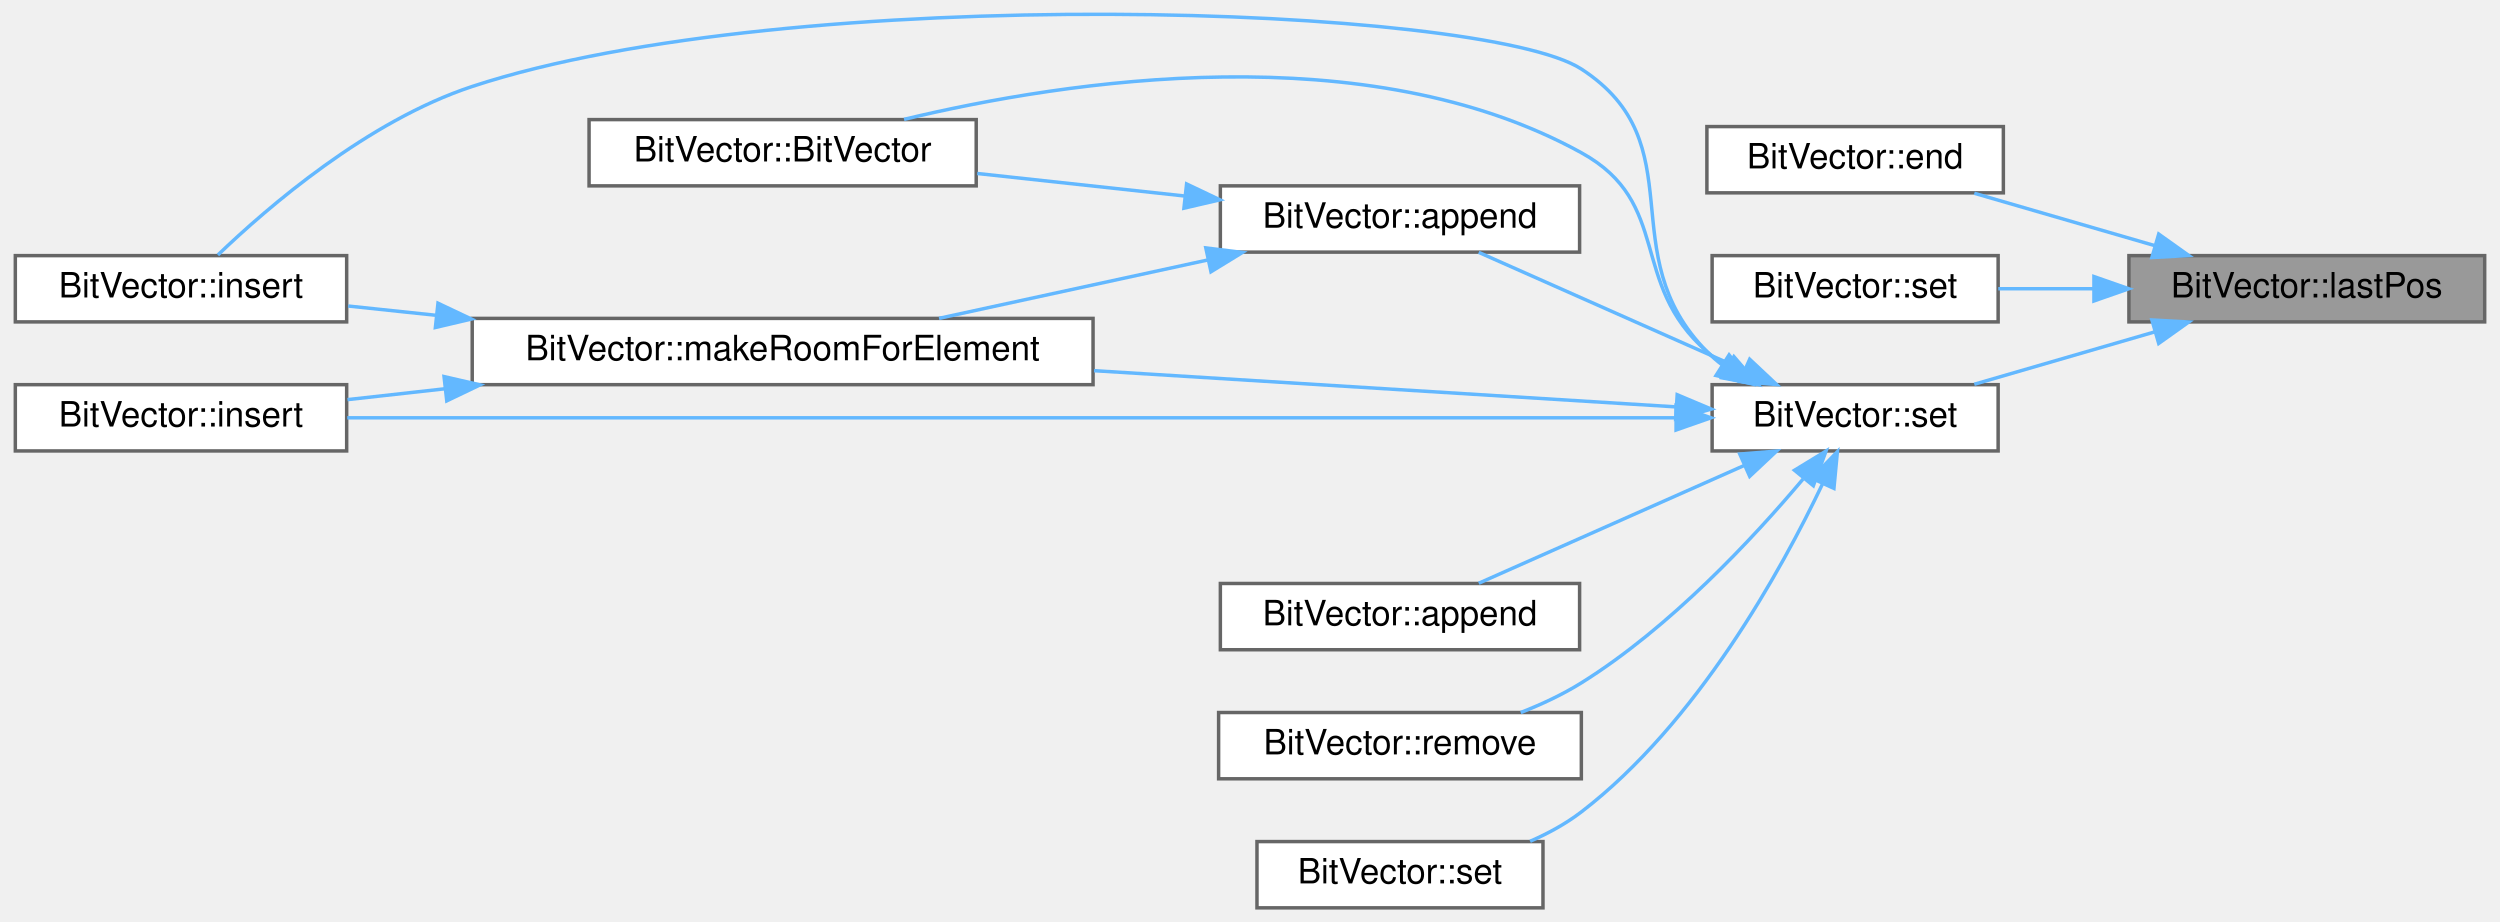
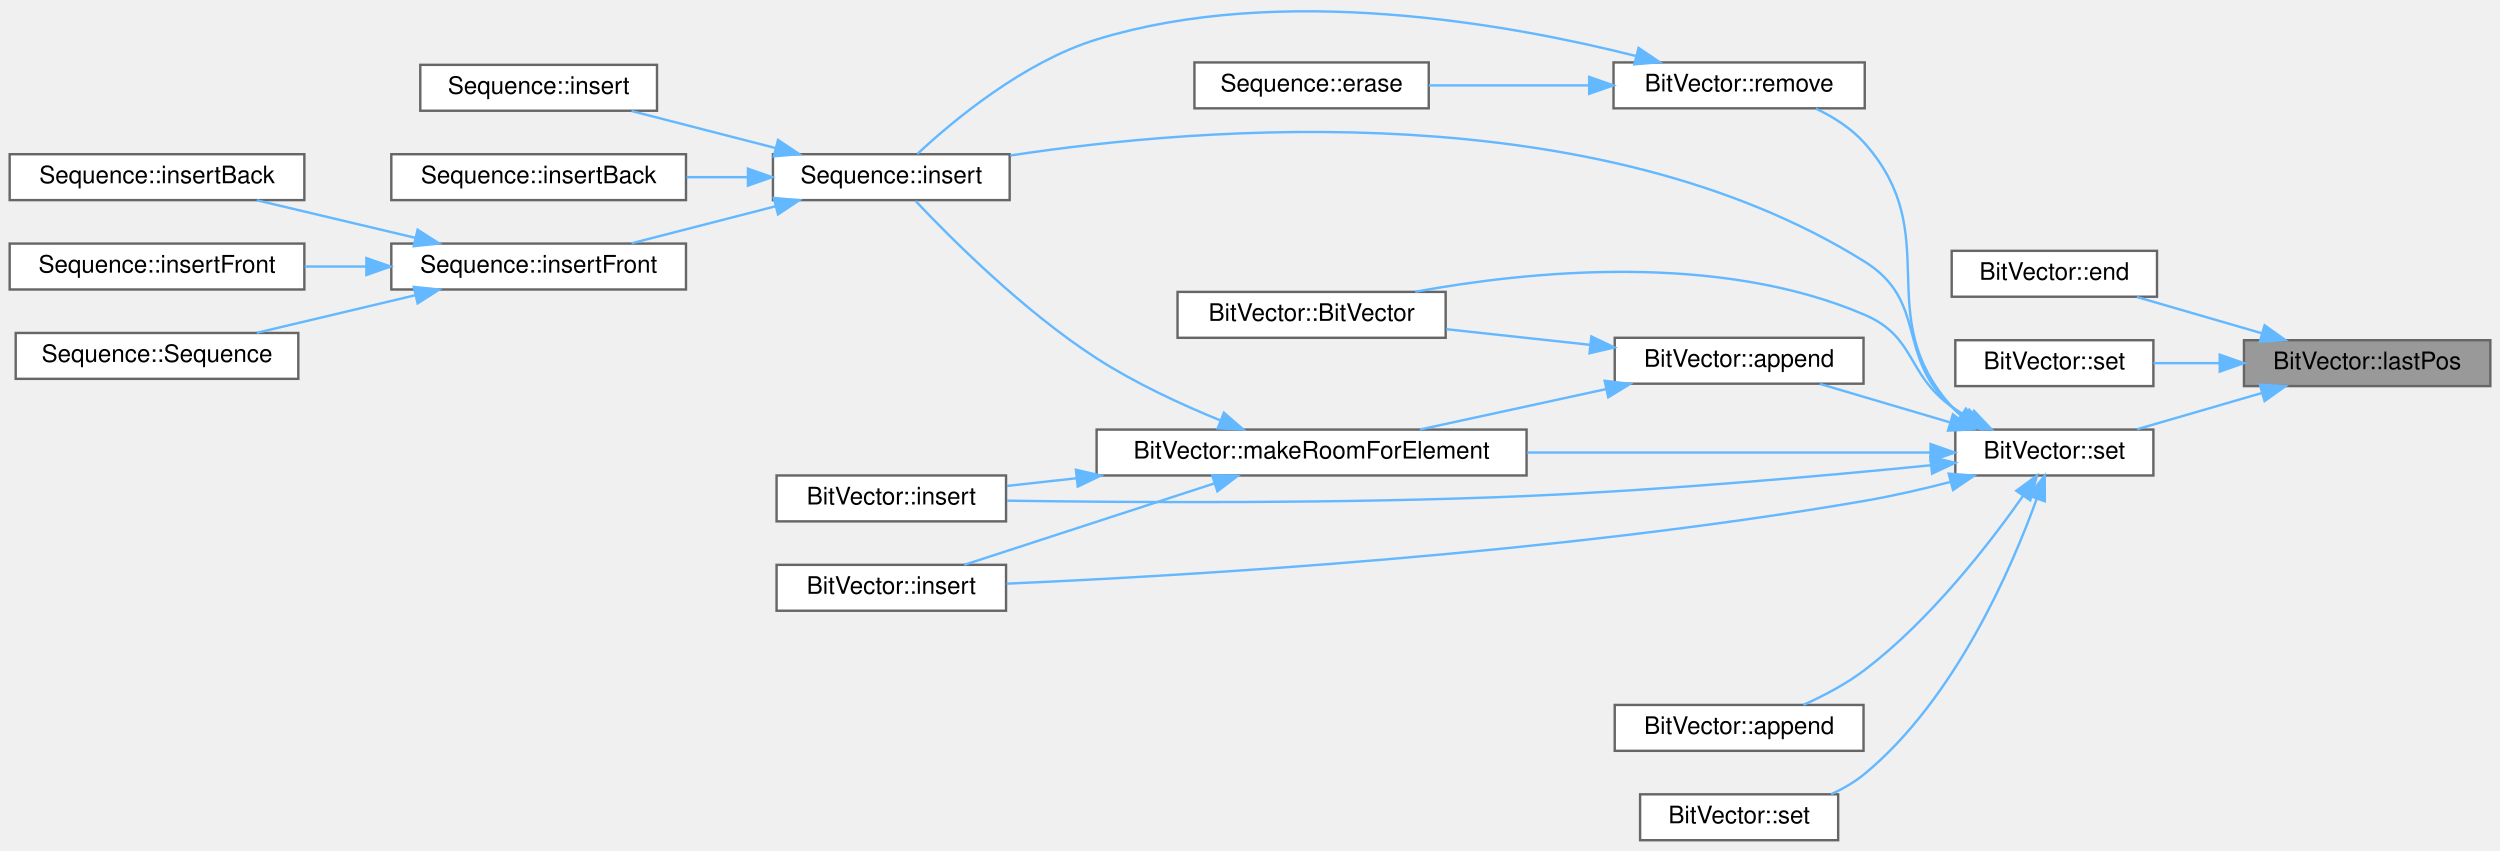
- <svg xmlns="http://www.w3.org/2000/svg" xmlns:xlink="http://www.w3.org/1999/xlink" width="716pt" height="264pt" viewBox="0.00 0.00 716.00 264.29">
-   <g id="graph0" class="graph" transform="scale(1 1) rotate(0) translate(4 260.29)">
+ <svg xmlns="http://www.w3.org/2000/svg" xmlns:xlink="http://www.w3.org/1999/xlink" width="1035pt" height="352pt" viewBox="0.00 0.00 1035.00 351.69">
+   <g id="graph0" class="graph" transform="scale(1 1) rotate(0) translate(4 347.69)">
    <g id="Node000001" class="node">
      <g id="a_Node000001">
        <a xlink:title="Last postion of the vector.">
-           <polygon fill="#999999" stroke="#666666" points="708,-187 606,-187 606,-168 708,-168 708,-187" />
-           <text text-anchor="middle" x="657" y="-175" font-family="Helvetica,sans-Serif" font-size="10.00">BitVector::lastPos</text>
+           <polygon fill="#999999" stroke="#666666" points="1027,-207 925,-207 925,-188 1027,-188 1027,-207" />
+           <text text-anchor="middle" x="976" y="-195" font-family="Helvetica,sans-Serif" font-size="10.00">BitVector::lastPos</text>
        </a>
      </g>
    </g>
    <g id="Node000002" class="node">
      <g id="a_Node000002">
        <a xlink:href="class_bit_vector.html#a0608b1bfe67ad7972903a602eb42e404" target="_top" xlink:title="Give an iterator to end an iteration.">
-           <polygon fill="white" stroke="#666666" points="570,-224 485,-224 485,-205 570,-205 570,-224" />
-           <text text-anchor="middle" x="527.5" y="-212" font-family="Helvetica,sans-Serif" font-size="10.00">BitVector::end</text>
+           <polygon fill="white" stroke="#666666" points="889,-244 804,-244 804,-225 889,-225 889,-244" />
+           <text text-anchor="middle" x="846.5" y="-232" font-family="Helvetica,sans-Serif" font-size="10.00">BitVector::end</text>
        </a>
      </g>
    </g>
    <g id="edge1_Node000001_Node000002" class="edge">
      <g id="a_edge1_Node000001_Node000002">
        <a xlink:title=" ">
-           <path fill="none" stroke="#63b8ff" d="M613.52,-189.83C596.64,-194.73 577.5,-200.28 561.67,-204.88" />
-           <polygon fill="#63b8ff" stroke="#63b8ff" points="614.54,-193.18 623.17,-187.03 612.59,-186.45 614.54,-193.18" />
+           <path fill="none" stroke="#63b8ff" d="M932.52,-209.83C915.64,-214.73 896.5,-220.28 880.67,-224.88" />
+           <polygon fill="#63b8ff" stroke="#63b8ff" points="933.54,-213.18 942.17,-207.03 931.59,-206.45 933.54,-213.18" />
        </a>
      </g>
    </g>
    <g id="Node000003" class="node">
      <g id="a_Node000003">
        <a xlink:href="class_bit_vector.html#a9c63a7f853693a19595fa92d487f92b5" target="_top" xlink:title="Modify a bit inside BitVector::_data.">
-           <polygon fill="white" stroke="#666666" points="568.5,-187 486.5,-187 486.5,-168 568.5,-168 568.5,-187" />
-           <text text-anchor="middle" x="527.5" y="-175" font-family="Helvetica,sans-Serif" font-size="10.00">BitVector::set</text>
+           <polygon fill="white" stroke="#666666" points="887.5,-207 805.5,-207 805.5,-188 887.5,-188 887.5,-207" />
+           <text text-anchor="middle" x="846.5" y="-195" font-family="Helvetica,sans-Serif" font-size="10.00">BitVector::set</text>
        </a>
      </g>
    </g>
    <g id="edge2_Node000001_Node000003" class="edge">
      <g id="a_edge2_Node000001_Node000003">
        <a xlink:title=" ">
-           <path fill="none" stroke="#63b8ff" d="M595.96,-177.5C586.66,-177.5 577.26,-177.5 568.54,-177.5" />
-           <polygon fill="#63b8ff" stroke="#63b8ff" points="595.97,-181 605.97,-177.5 595.97,-174 595.97,-181" />
+           <path fill="none" stroke="#63b8ff" d="M914.96,-197.5C905.66,-197.5 896.26,-197.5 887.54,-197.5" />
+           <polygon fill="#63b8ff" stroke="#63b8ff" points="914.97,-201 924.97,-197.5 914.97,-194 914.97,-201" />
        </a>
      </g>
    </g>
    <g id="Node000004" class="node">
      <g id="a_Node000004">
        <a xlink:href="class_bit_vector.html#aca24053f655c825de0f06ec86fff1cec" target="_top" xlink:title="Replace an element by another element. Can add an element to the list if index = BitVector::_element_...">
-           <polygon fill="white" stroke="#666666" points="568.5,-150 486.5,-150 486.5,-131 568.5,-131 568.5,-150" />
-           <text text-anchor="middle" x="527.5" y="-138" font-family="Helvetica,sans-Serif" font-size="10.00">BitVector::set</text>
+           <polygon fill="white" stroke="#666666" points="887.5,-170 805.5,-170 805.5,-151 887.5,-151 887.5,-170" />
+           <text text-anchor="middle" x="846.5" y="-158" font-family="Helvetica,sans-Serif" font-size="10.00">BitVector::set</text>
        </a>
      </g>
    </g>
    <g id="edge3_Node000001_Node000004" class="edge">
      <g id="a_edge3_Node000001_Node000004">
        <a xlink:title=" ">
-           <path fill="none" stroke="#63b8ff" d="M613.52,-165.17C596.64,-160.27 577.5,-154.72 561.67,-150.12" />
-           <polygon fill="#63b8ff" stroke="#63b8ff" points="612.59,-168.55 623.17,-167.97 614.54,-161.82 612.59,-168.55" />
+           <path fill="none" stroke="#63b8ff" d="M932.52,-185.17C915.64,-180.27 896.5,-174.72 880.67,-170.12" />
+           <polygon fill="#63b8ff" stroke="#63b8ff" points="931.59,-188.55 942.17,-187.97 933.54,-181.82 931.59,-188.55" />
        </a>
      </g>
    </g>
    <g id="Node000005" class="node">
      <g id="a_Node000005">
        <a xlink:href="class_bit_vector.html#afbdbe8a5003f5941ffd5ab095cf87d88" target="_top" xlink:title="Add an element at the end of the vector.">
-           <polygon fill="white" stroke="#666666" points="448.5,-207 345.5,-207 345.5,-188 448.5,-188 448.5,-207" />
-           <text text-anchor="middle" x="397" y="-195" font-family="Helvetica,sans-Serif" font-size="10.00">BitVector::append</text>
+           <polygon fill="white" stroke="#666666" points="767.5,-208 664.5,-208 664.5,-189 767.5,-189 767.5,-208" />
+           <text text-anchor="middle" x="716" y="-196" font-family="Helvetica,sans-Serif" font-size="10.00">BitVector::append</text>
        </a>
      </g>
    </g>
    <g id="edge4_Node000004_Node000005" class="edge">
      <g id="a_edge4_Node000004_Node000005">
        <a xlink:title=" ">
-           <path fill="none" stroke="#63b8ff" d="M495.8,-154.12C472.29,-164.55 440.45,-178.67 419.58,-187.93" />
-           <polygon fill="#63b8ff" stroke="#63b8ff" points="497.27,-157.29 504.99,-150.04 494.43,-150.9 497.27,-157.29" />
+           <path fill="none" stroke="#63b8ff" d="M803.11,-173.04C785.63,-178.2 765.7,-184.1 749.42,-188.91" />
+           <polygon fill="#63b8ff" stroke="#63b8ff" points="804.48,-176.28 813.07,-170.09 802.49,-169.57 804.48,-176.28" />
        </a>
      </g>
    </g>
    <g id="Node000006" class="node">
      <g id="a_Node000006">
        <a xlink:href="class_bit_vector.html#a5547d55a697d61de026d0a94e743624b" target="_top" xlink:title="Construct a new Bit Vector object.">
-           <polygon fill="white" stroke="#666666" points="275.5,-226 164.5,-226 164.5,-207 275.5,-207 275.5,-226" />
-           <text text-anchor="middle" x="220" y="-214" font-family="Helvetica,sans-Serif" font-size="10.00">BitVector::BitVector</text>
-         </a>
-       </g>
-     </g>
-     <g id="edge10_Node000004_Node000006" class="edge">
-       <g id="a_edge10_Node000004_Node000006">
-         <a xlink:title=" ">
-           <path fill="none" stroke="#63b8ff" d="M490.61,-155.22C488.63,-156.55 486.74,-157.97 485,-159.5 462.44,-179.22 475.24,-202.04 449,-216.5 387.47,-250.42 301.65,-237.3 254.81,-226.07" />
-           <polygon fill="#63b8ff" stroke="#63b8ff" points="492.74,-158.04 499.66,-150.02 489.24,-151.97 492.74,-158.04" />
+           <polygon fill="white" stroke="#666666" points="594.5,-227 483.5,-227 483.5,-208 594.5,-208 594.5,-227" />
+           <text text-anchor="middle" x="539" y="-215" font-family="Helvetica,sans-Serif" font-size="10.00">BitVector::BitVector</text>
+         </a>
+       </g>
+     </g>
+     <g id="edge17_Node000004_Node000006" class="edge">
+       <g id="a_edge17_Node000004_Node000006">
+         <a xlink:title=" ">
+           <path fill="none" stroke="#63b8ff" d="M811.49,-174.73C808.89,-176.22 806.36,-177.81 804,-179.5 785.08,-193.03 789.37,-208.31 768,-217.5 707.46,-243.54 629.22,-235.71 581.92,-227.05" />
+           <polygon fill="#63b8ff" stroke="#63b8ff" points="813.23,-177.77 820.5,-170.07 810.01,-171.56 813.23,-177.77" />
        </a>
      </g>
    </g>
    <g id="Node000007" class="node">
      <g id="a_Node000007">
        <a xlink:href="class_bit_vector.html#a686af396e4dff1536b7588213726c4cc" target="_top" xlink:title="Insert a number of blank position inside BitVector::_data.">
-           <polygon fill="white" stroke="#666666" points="309,-169 131,-169 131,-150 309,-150 309,-169" />
-           <text text-anchor="middle" x="220" y="-157" font-family="Helvetica,sans-Serif" font-size="10.00">BitVector::makeRoomForElement</text>
-         </a>
-       </g>
-     </g>
-     <g id="edge13_Node000004_Node000007" class="edge">
-       <g id="a_edge13_Node000004_Node000007">
-         <a xlink:title=" ">
-           <path fill="none" stroke="#63b8ff" d="M476.1,-143.63C430.87,-146.45 363.46,-150.64 309.29,-154.01" />
-           <polygon fill="#63b8ff" stroke="#63b8ff" points="476.48,-147.12 486.25,-143 476.05,-140.13 476.48,-147.12" />
+           <polygon fill="white" stroke="#666666" points="628,-170 450,-170 450,-151 628,-151 628,-170" />
+           <text text-anchor="middle" x="539" y="-158" font-family="Helvetica,sans-Serif" font-size="10.00">BitVector::makeRoomForElement</text>
+         </a>
+       </g>
+     </g>
+     <g id="edge21_Node000004_Node000007" class="edge">
+       <g id="a_edge21_Node000004_Node000007">
+         <a xlink:title=" ">
+           <path fill="none" stroke="#63b8ff" d="M795.1,-160.5C749.87,-160.5 682.46,-160.5 628.29,-160.5" />
+           <polygon fill="#63b8ff" stroke="#63b8ff" points="795.25,-164 805.25,-160.5 795.25,-157 795.25,-164" />
        </a>
      </g>
    </g>
    <g id="Node000008" class="node">
      <g id="a_Node000008">
+         <a xlink:href="class_sequence.html#aa48778c592160ac60319f780817f491c" target="_top" xlink:title="Insert a number of chars at the position position .">
+           <polygon fill="white" stroke="#666666" points="414,-284 316,-284 316,-265 414,-265 414,-284" />
+           <text text-anchor="middle" x="365" y="-272" font-family="Helvetica,sans-Serif" font-size="10.00">Sequence::insert</text>
+         </a>
+       </g>
+     </g>
+     <g id="edge18_Node000004_Node000008" class="edge">
+       <g id="a_edge18_Node000004_Node000008">
+         <a xlink:title=" ">
+           <path fill="none" stroke="#63b8ff" d="M809.4,-175.29C807.5,-176.59 805.68,-178 804,-179.5 780.82,-200.24 794.37,-223.02 768,-239.5 657.21,-308.75 494.49,-295.68 414.3,-283.47" />
+           <polygon fill="#63b8ff" stroke="#63b8ff" points="811.3,-178.23 818.16,-170.16 807.76,-172.19 811.3,-178.23" />
+         </a>
+       </g>
+     </g>
+     <g id="Node000015" class="node">
+       <g id="a_Node000015">
        <a xlink:href="class_bit_vector.html#a9f86c96c013632abd9d18feafe78d72e" target="_top" xlink:title="Insert a number_of_elements inside the vector at the index pos .">
-           <polygon fill="white" stroke="#666666" points="95,-187 0,-187 0,-168 95,-168 95,-187" />
-           <text text-anchor="middle" x="47.5" y="-175" font-family="Helvetica,sans-Serif" font-size="10.00">BitVector::insert</text>
-         </a>
-       </g>
-     </g>
-     <g id="edge11_Node000004_Node000008" class="edge">
-       <g id="a_edge11_Node000004_Node000008">
-         <a xlink:title=" ">
-           <path fill="none" stroke="#63b8ff" d="M489.46,-155.59C487.88,-156.8 486.38,-158.11 485,-159.5 457.3,-187.51 482.03,-219.03 449,-240.5 420.7,-258.89 222.44,-265.61 131,-235.5 101.07,-225.64 72.44,-200.97 58.08,-187.19" />
-           <polygon fill="#63b8ff" stroke="#63b8ff" points="491.36,-158.53 497.93,-150.22 487.61,-152.62 491.36,-158.53" />
+           <polygon fill="white" stroke="#666666" points="412.5,-151 317.5,-151 317.5,-132 412.5,-132 412.5,-151" />
+           <text text-anchor="middle" x="365" y="-139" font-family="Helvetica,sans-Serif" font-size="10.00">BitVector::insert</text>
+         </a>
+       </g>
+     </g>
+     <g id="edge19_Node000004_Node000015" class="edge">
+       <g id="a_edge19_Node000004_Node000015">
+         <a xlink:title=" ">
+           <path fill="none" stroke="#63b8ff" d="M795.32,-155.22C751.28,-150.85 685.47,-144.98 628,-142.5 552.79,-139.25 465.32,-139.78 412.88,-140.57" />
+           <polygon fill="#63b8ff" stroke="#63b8ff" points="795.17,-158.72 805.47,-156.24 795.87,-151.76 795.17,-158.72" />
+         </a>
+       </g>
+     </g>
+     <g id="Node000016" class="node">
+       <g id="a_Node000016">
+         <a xlink:href="class_bit_vector.html#a915743b3f94c75c22317d160bfa741ff" target="_top" xlink:title="Insert a number_of_elements inside the vector at the index pos .">
+           <polygon fill="white" stroke="#666666" points="412.5,-114 317.5,-114 317.5,-95 412.5,-95 412.5,-114" />
+           <text text-anchor="middle" x="365" y="-102" font-family="Helvetica,sans-Serif" font-size="10.00">BitVector::insert</text>
+         </a>
+       </g>
+     </g>
+     <g id="edge20_Node000004_Node000016" class="edge">
+       <g id="a_edge20_Node000004_Node000016">
+         <a xlink:title=" ">
+           <path fill="none" stroke="#63b8ff" d="M803.57,-148.35C792.12,-145.39 779.65,-142.51 768,-140.5 640.6,-118.51 488.03,-109.52 412.75,-106.21" />
+           <polygon fill="#63b8ff" stroke="#63b8ff" points="802.76,-151.76 813.33,-150.94 804.56,-144.99 802.76,-151.76" />
+         </a>
+       </g>
+     </g>
+     <g id="Node000017" class="node">
+       <g id="a_Node000017">
+         <a xlink:href="class_bit_vector.html#a2af5c1a1a0050e2b52d06c38436280fd" target="_top" xlink:title="Add an element at the end of the vector.">
+           <polygon fill="white" stroke="#666666" points="767.5,-56 664.5,-56 664.5,-37 767.5,-37 767.5,-56" />
+           <text text-anchor="middle" x="716" y="-44" font-family="Helvetica,sans-Serif" font-size="10.00">BitVector::append</text>
+         </a>
+       </g>
+     </g>
+     <g id="edge16_Node000004_Node000017" class="edge">
+       <g id="a_edge16_Node000004_Node000017">
+         <a xlink:title=" ">
+           <path fill="none" stroke="#63b8ff" d="M833.54,-142.54C819.67,-122.81 795.21,-91.18 768,-70.5 760.36,-64.7 751.1,-59.82 742.58,-56.01" />
+           <polygon fill="#63b8ff" stroke="#63b8ff" points="830.75,-144.67 839.3,-150.93 836.53,-140.7 830.75,-144.67" />
+         </a>
+       </g>
+     </g>
+     <g id="Node000018" class="node">
+       <g id="a_Node000018">
+         <a xlink:href="class_bit_vector.html#a87f84edf5dd56606b26e8741ba6ced02" target="_top" xlink:title="Remove a number of element from the vector.">
+           <polygon fill="white" stroke="#666666" points="768,-322 664,-322 664,-303 768,-303 768,-322" />
+           <text text-anchor="middle" x="716" y="-310" font-family="Helvetica,sans-Serif" font-size="10.00">BitVector::remove</text>
+         </a>
+       </g>
+     </g>
+     <g id="edge22_Node000004_Node000018" class="edge">
+       <g id="a_edge22_Node000004_Node000018">
+         <a xlink:title=" ">
+           <path fill="none" stroke="#63b8ff" d="M807.78,-175.85C806.43,-176.99 805.16,-178.2 804,-179.5 769.97,-217.51 801.83,-250.31 768,-288.5 762.55,-294.65 755.18,-299.35 747.75,-302.89" />
+           <polygon fill="#63b8ff" stroke="#63b8ff" points="809.87,-178.66 816.19,-170.16 805.95,-172.86 809.87,-178.66" />
+         </a>
+       </g>
+     </g>
+     <g id="Node000020" class="node">
+       <g id="a_Node000020">
+         <a xlink:href="class_bit_vector.html#a38e8be69974c874857dd7cb6a52429ac" target="_top" xlink:title="Replace an element by another element. Can add an element to the list if index = BitVector::_element_...">
+           <polygon fill="white" stroke="#666666" points="757,-19 675,-19 675,0 757,0 757,-19" />
+           <text text-anchor="middle" x="716" y="-7" font-family="Helvetica,sans-Serif" font-size="10.00">BitVector::set</text>
+         </a>
+       </g>
+     </g>
+     <g id="edge25_Node000004_Node000020" class="edge">
+       <g id="a_edge25_Node000004_Node000020">
+         <a xlink:title=" ">
+           <path fill="none" stroke="#63b8ff" d="M839.17,-141.25C828.78,-112.52 805.43,-58.47 768,-27.5 763.88,-24.09 759.06,-21.3 754.07,-19.04" />
+           <polygon fill="#63b8ff" stroke="#63b8ff" points="835.94,-142.62 842.52,-150.93 842.56,-140.33 835.94,-142.62" />
+         </a>
+       </g>
+     </g>
+     <g id="edge5_Node000005_Node000006" class="edge">
+       <g id="a_edge5_Node000005_Node000006">
+         <a xlink:title=" ">
+           <path fill="none" stroke="#63b8ff" d="M654.18,-205.1C634.87,-207.2 613.64,-209.5 594.79,-211.55" />
+           <polygon fill="#63b8ff" stroke="#63b8ff" points="654.82,-208.55 664.38,-204 654.06,-201.6 654.82,-208.55" />
+         </a>
+       </g>
+     </g>
+     <g id="edge6_Node000005_Node000007" class="edge">
+       <g id="a_edge6_Node000005_Node000007">
+         <a xlink:title=" ">
+           <path fill="none" stroke="#63b8ff" d="M660.88,-186.75C636.13,-181.37 607.2,-175.09 583.84,-170.02" />
+           <polygon fill="#63b8ff" stroke="#63b8ff" points="660.33,-190.21 670.84,-188.91 661.81,-183.37 660.33,-190.21" />
+         </a>
+       </g>
+     </g>
+     <g id="edge7_Node000007_Node000008" class="edge">
+       <g id="a_edge7_Node000007_Node000008">
+         <a xlink:title=" ">
+           <path fill="none" stroke="#63b8ff" d="M500.99,-173.89C484.75,-180.52 465.81,-189.3 450,-199.5 419.77,-219 389.6,-249.22 375.02,-264.67" />
+           <polygon fill="#63b8ff" stroke="#63b8ff" points="502.7,-176.98 510.71,-170.05 500.12,-170.48 502.7,-176.98" />
+         </a>
+       </g>
+     </g>
+     <g id="edge14_Node000007_Node000015" class="edge">
+       <g id="a_edge14_Node000007_Node000015">
+         <a xlink:title=" ">
+           <path fill="none" stroke="#63b8ff" d="M441.71,-149.86C431.72,-148.76 421.91,-147.68 412.84,-146.67" />
+           <polygon fill="#63b8ff" stroke="#63b8ff" points="441.42,-153.35 451.75,-150.97 442.19,-146.4 441.42,-153.35" />
+         </a>
+       </g>
+     </g>
+     <g id="edge15_Node000007_Node000016" class="edge">
+       <g id="a_edge15_Node000007_Node000016">
+         <a xlink:title=" ">
+           <path fill="none" stroke="#63b8ff" d="M498.66,-147.69C467.14,-137.43 423.65,-123.27 395.18,-114" />
+           <polygon fill="#63b8ff" stroke="#63b8ff" points="497.84,-151.11 508.43,-150.87 500.01,-144.45 497.84,-151.11" />
        </a>
      </g>
    </g>
    <g id="Node000009" class="node">
      <g id="a_Node000009">
-         <a xlink:href="class_bit_vector.html#a915743b3f94c75c22317d160bfa741ff" target="_top" xlink:title="Insert a number_of_elements inside the vector at the index pos .">
-           <polygon fill="white" stroke="#666666" points="95,-150 0,-150 0,-131 95,-131 95,-150" />
-           <text text-anchor="middle" x="47.5" y="-138" font-family="Helvetica,sans-Serif" font-size="10.00">BitVector::insert</text>
-         </a>
-       </g>
-     </g>
-     <g id="edge12_Node000004_Node000009" class="edge">
-       <g id="a_edge12_Node000004_Node000009">
-         <a xlink:title=" ">
-           <path fill="none" stroke="#63b8ff" d="M476.14,-140.5C383.07,-140.5 185.41,-140.5 95.17,-140.5" />
-           <polygon fill="#63b8ff" stroke="#63b8ff" points="476.16,-144 486.16,-140.5 476.16,-137 476.16,-144" />
+         <a xlink:href="class_sequence.html#a3cf6cf5e54782f4d1a2ee07ec519523c" target="_top" xlink:title="Insert a char at the position position .">
+           <polygon fill="white" stroke="#666666" points="268,-321 170,-321 170,-302 268,-302 268,-321" />
+           <text text-anchor="middle" x="219" y="-309" font-family="Helvetica,sans-Serif" font-size="10.00">Sequence::insert</text>
+         </a>
+       </g>
+     </g>
+     <g id="edge8_Node000008_Node000009" class="edge">
+       <g id="a_edge8_Node000008_Node000009">
+         <a xlink:title=" ">
+           <path fill="none" stroke="#63b8ff" d="M317.09,-286.55C297.77,-291.52 275.68,-297.19 257.46,-301.88" />
+           <polygon fill="#63b8ff" stroke="#63b8ff" points="318.1,-289.91 326.92,-284.03 316.36,-283.13 318.1,-289.91" />
        </a>
      </g>
    </g>
    <g id="Node000010" class="node">
      <g id="a_Node000010">
-         <a xlink:href="class_bit_vector.html#a2af5c1a1a0050e2b52d06c38436280fd" target="_top" xlink:title="Add an element at the end of the vector.">
-           <polygon fill="white" stroke="#666666" points="448.5,-93 345.5,-93 345.5,-74 448.5,-74 448.5,-93" />
-           <text text-anchor="middle" x="397" y="-81" font-family="Helvetica,sans-Serif" font-size="10.00">BitVector::append</text>
-         </a>
-       </g>
-     </g>
-     <g id="edge9_Node000004_Node000010" class="edge">
-       <g id="a_edge9_Node000004_Node000010">
-         <a xlink:title=" ">
-           <path fill="none" stroke="#63b8ff" d="M495.8,-126.88C472.29,-116.45 440.45,-102.33 419.58,-93.07" />
-           <polygon fill="#63b8ff" stroke="#63b8ff" points="494.43,-130.1 504.99,-130.96 497.27,-123.71 494.43,-130.1" />
+         <a xlink:href="class_sequence.html#aa57fd5a7fdd173374e56006ce1c47bdc" target="_top" xlink:title="Insert a number of chars at the the back of the sequence position .">
+           <polygon fill="white" stroke="#666666" points="280,-284 158,-284 158,-265 280,-265 280,-284" />
+           <text text-anchor="middle" x="219" y="-272" font-family="Helvetica,sans-Serif" font-size="10.00">Sequence::insertBack</text>
+         </a>
+       </g>
+     </g>
+     <g id="edge9_Node000008_Node000010" class="edge">
+       <g id="a_edge9_Node000008_Node000010">
+         <a xlink:title=" ">
+           <path fill="none" stroke="#63b8ff" d="M305.61,-274.5C297.25,-274.5 288.64,-274.5 280.25,-274.5" />
+           <polygon fill="#63b8ff" stroke="#63b8ff" points="305.65,-278 315.65,-274.5 305.65,-271 305.65,-278" />
        </a>
      </g>
    </g>
    <g id="Node000011" class="node">
      <g id="a_Node000011">
-         <a xlink:href="class_bit_vector.html#a87f84edf5dd56606b26e8741ba6ced02" target="_top" xlink:title="Remove a number of element from the vector.">
-           <polygon fill="white" stroke="#666666" points="449,-56 345,-56 345,-37 449,-37 449,-56" />
-           <text text-anchor="middle" x="397" y="-44" font-family="Helvetica,sans-Serif" font-size="10.00">BitVector::remove</text>
-         </a>
-       </g>
-     </g>
-     <g id="edge14_Node000004_Node000011" class="edge">
-       <g id="a_edge14_Node000004_Node000011">
-         <a xlink:title=" ">
-           <path fill="none" stroke="#63b8ff" d="M512.57,-122.94C498.24,-105.91 474.47,-80.38 449,-64.5 443.66,-61.17 437.62,-58.35 431.62,-56" />
-           <polygon fill="#63b8ff" stroke="#63b8ff" points="510.11,-125.46 519.16,-130.98 515.52,-121.02 510.11,-125.46" />
+         <a xlink:href="class_sequence.html#a092f380b654de9aaa8a770ec0948c454" target="_top" xlink:title="Insert a number of chars at the the front of the sequence position .">
+           <polygon fill="white" stroke="#666666" points="280,-247 158,-247 158,-228 280,-228 280,-247" />
+           <text text-anchor="middle" x="219" y="-235" font-family="Helvetica,sans-Serif" font-size="10.00">Sequence::insertFront</text>
+         </a>
+       </g>
+     </g>
+     <g id="edge10_Node000008_Node000011" class="edge">
+       <g id="a_edge10_Node000008_Node000011">
+         <a xlink:title=" ">
+           <path fill="none" stroke="#63b8ff" d="M317.09,-262.45C297.77,-257.48 275.68,-251.81 257.46,-247.12" />
+           <polygon fill="#63b8ff" stroke="#63b8ff" points="316.36,-265.87 326.92,-264.97 318.1,-259.09 316.36,-265.87" />
        </a>
      </g>
    </g>
    <g id="Node000012" class="node">
      <g id="a_Node000012">
-         <a xlink:href="class_bit_vector.html#a38e8be69974c874857dd7cb6a52429ac" target="_top" xlink:title="Replace an element by another element. Can add an element to the list if index = BitVector::_element_...">
-           <polygon fill="white" stroke="#666666" points="438,-19 356,-19 356,0 438,0 438,-19" />
-           <text text-anchor="middle" x="397" y="-7" font-family="Helvetica,sans-Serif" font-size="10.00">BitVector::set</text>
-         </a>
-       </g>
-     </g>
-     <g id="edge15_Node000004_Node000012" class="edge">
-       <g id="a_edge15_Node000004_Node000012">
-         <a xlink:title=" ">
-           <path fill="none" stroke="#63b8ff" d="M518.21,-121.67C506.33,-96.73 482.18,-52.95 449,-27.5 444.6,-24.13 439.53,-21.35 434.31,-19.08" />
-           <polygon fill="#63b8ff" stroke="#63b8ff" points="515.06,-123.18 522.42,-130.8 521.42,-120.25 515.06,-123.18" />
-         </a>
-       </g>
-     </g>
-     <g id="edge5_Node000005_Node000006" class="edge">
-       <g id="a_edge5_Node000005_Node000006">
-         <a xlink:title=" ">
-           <path fill="none" stroke="#63b8ff" d="M335.18,-204.1C315.87,-206.2 294.64,-208.5 275.79,-210.55" />
-           <polygon fill="#63b8ff" stroke="#63b8ff" points="335.82,-207.55 345.38,-203 335.06,-200.6 335.82,-207.55" />
-         </a>
-       </g>
-     </g>
-     <g id="edge6_Node000005_Node000007" class="edge">
-       <g id="a_edge6_Node000005_Node000007">
-         <a xlink:title=" ">
-           <path fill="none" stroke="#63b8ff" d="M341.88,-185.75C317.13,-180.37 288.2,-174.09 264.84,-169.02" />
-           <polygon fill="#63b8ff" stroke="#63b8ff" points="341.33,-189.21 351.84,-187.91 342.81,-182.37 341.33,-189.21" />
-         </a>
-       </g>
-     </g>
-     <g id="edge7_Node000007_Node000008" class="edge">
-       <g id="a_edge7_Node000007_Node000008">
-         <a xlink:title=" ">
-           <path fill="none" stroke="#63b8ff" d="M120.79,-169.87C112.02,-170.79 103.44,-171.7 95.43,-172.55" />
-           <polygon fill="#63b8ff" stroke="#63b8ff" points="121.18,-173.35 130.75,-168.82 120.44,-166.39 121.18,-173.35" />
-         </a>
-       </g>
-     </g>
-     <g id="edge8_Node000007_Node000009" class="edge">
-       <g id="a_edge8_Node000007_Node000009">
-         <a xlink:title=" ">
-           <path fill="none" stroke="#63b8ff" d="M123.14,-148.82C113.48,-147.74 104.01,-146.69 95.23,-145.71" />
-           <polygon fill="#63b8ff" stroke="#63b8ff" points="122.92,-152.32 133.25,-149.94 123.7,-145.36 122.92,-152.32" />
+         <a xlink:href="class_sequence.html#a16e70626e330194c1507ed339c9c629c" target="_top" xlink:title="Insert a char at the the back of the sequence position .">
+           <polygon fill="white" stroke="#666666" points="122,-284 0,-284 0,-265 122,-265 122,-284" />
+           <text text-anchor="middle" x="61" y="-272" font-family="Helvetica,sans-Serif" font-size="10.00">Sequence::insertBack</text>
+         </a>
+       </g>
+     </g>
+     <g id="edge11_Node000011_Node000012" class="edge">
+       <g id="a_edge11_Node000011_Node000012">
+         <a xlink:title=" ">
+           <path fill="none" stroke="#63b8ff" d="M168.01,-249.36C146.78,-254.39 122.36,-260.18 102.31,-264.94" />
+           <polygon fill="#63b8ff" stroke="#63b8ff" points="168.9,-252.74 177.83,-247.03 167.29,-245.93 168.9,-252.74" />
+         </a>
+       </g>
+     </g>
+     <g id="Node000013" class="node">
+       <g id="a_Node000013">
+         <a xlink:href="class_sequence.html#a1fa6868ce587e1f3d779bb226cfda548" target="_top" xlink:title="Insert a char at the the front of the sequence position .">
+           <polygon fill="white" stroke="#666666" points="122,-247 0,-247 0,-228 122,-228 122,-247" />
+           <text text-anchor="middle" x="61" y="-235" font-family="Helvetica,sans-Serif" font-size="10.00">Sequence::insertFront</text>
+         </a>
+       </g>
+     </g>
+     <g id="edge12_Node000011_Node000013" class="edge">
+       <g id="a_edge12_Node000011_Node000013">
+         <a xlink:title=" ">
+           <path fill="none" stroke="#63b8ff" d="M147.46,-237.5C139.01,-237.5 130.44,-237.5 122.15,-237.5" />
+           <polygon fill="#63b8ff" stroke="#63b8ff" points="147.69,-241 157.69,-237.5 147.69,-234 147.69,-241" />
+         </a>
+       </g>
+     </g>
+     <g id="Node000014" class="node">
+       <g id="a_Node000014">
+         <a xlink:href="class_sequence.html#ae293cd5124445b604bbcba3a5f01a48a" target="_top" xlink:title="Main Constructor. Construct a new Sequence object.">
+           <polygon fill="white" stroke="#666666" points="119.5,-210 2.5,-210 2.5,-191 119.5,-191 119.5,-210" />
+           <text text-anchor="middle" x="61" y="-198" font-family="Helvetica,sans-Serif" font-size="10.00">Sequence::Sequence</text>
+         </a>
+       </g>
+     </g>
+     <g id="edge13_Node000011_Node000014" class="edge">
+       <g id="a_edge13_Node000011_Node000014">
+         <a xlink:title=" ">
+           <path fill="none" stroke="#63b8ff" d="M168.01,-225.64C146.78,-220.61 122.36,-214.82 102.31,-210.06" />
+           <polygon fill="#63b8ff" stroke="#63b8ff" points="167.29,-229.07 177.83,-227.97 168.9,-222.26 167.29,-229.07" />
+         </a>
+       </g>
+     </g>
+     <g id="edge24_Node000018_Node000008" class="edge">
+       <g id="a_edge24_Node000018_Node000008">
+         <a xlink:title=" ">
+           <path fill="none" stroke="#63b8ff" d="M673.42,-324.62C620.33,-338.05 526.22,-354.92 450,-331.5 419.68,-322.18 390.47,-297.79 375.8,-284.12" />
+           <polygon fill="#63b8ff" stroke="#63b8ff" points="674.37,-327.99 683.16,-322.08 672.6,-321.22 674.37,-327.99" />
+         </a>
+       </g>
+     </g>
+     <g id="Node000019" class="node">
+       <g id="a_Node000019">
+         <a xlink:href="class_sequence.html#a20eb6bdd6f5cba62a251eff4387a525d" target="_top" xlink:title="Remove a portion of the sequence.">
+           <polygon fill="white" stroke="#666666" points="587.5,-322 490.5,-322 490.5,-303 587.5,-303 587.5,-322" />
+           <text text-anchor="middle" x="539" y="-310" font-family="Helvetica,sans-Serif" font-size="10.00">Sequence::erase</text>
+         </a>
+       </g>
+     </g>
+     <g id="edge23_Node000018_Node000019" class="edge">
+       <g id="a_edge23_Node000018_Node000019">
+         <a xlink:title=" ">
+           <path fill="none" stroke="#63b8ff" d="M653.8,-312.5C632.07,-312.5 607.97,-312.5 587.55,-312.5" />
+           <polygon fill="#63b8ff" stroke="#63b8ff" points="653.91,-316 663.91,-312.5 653.91,-309 653.91,-316" />
        </a>
      </g>
    </g>
  </g>
</svg>
